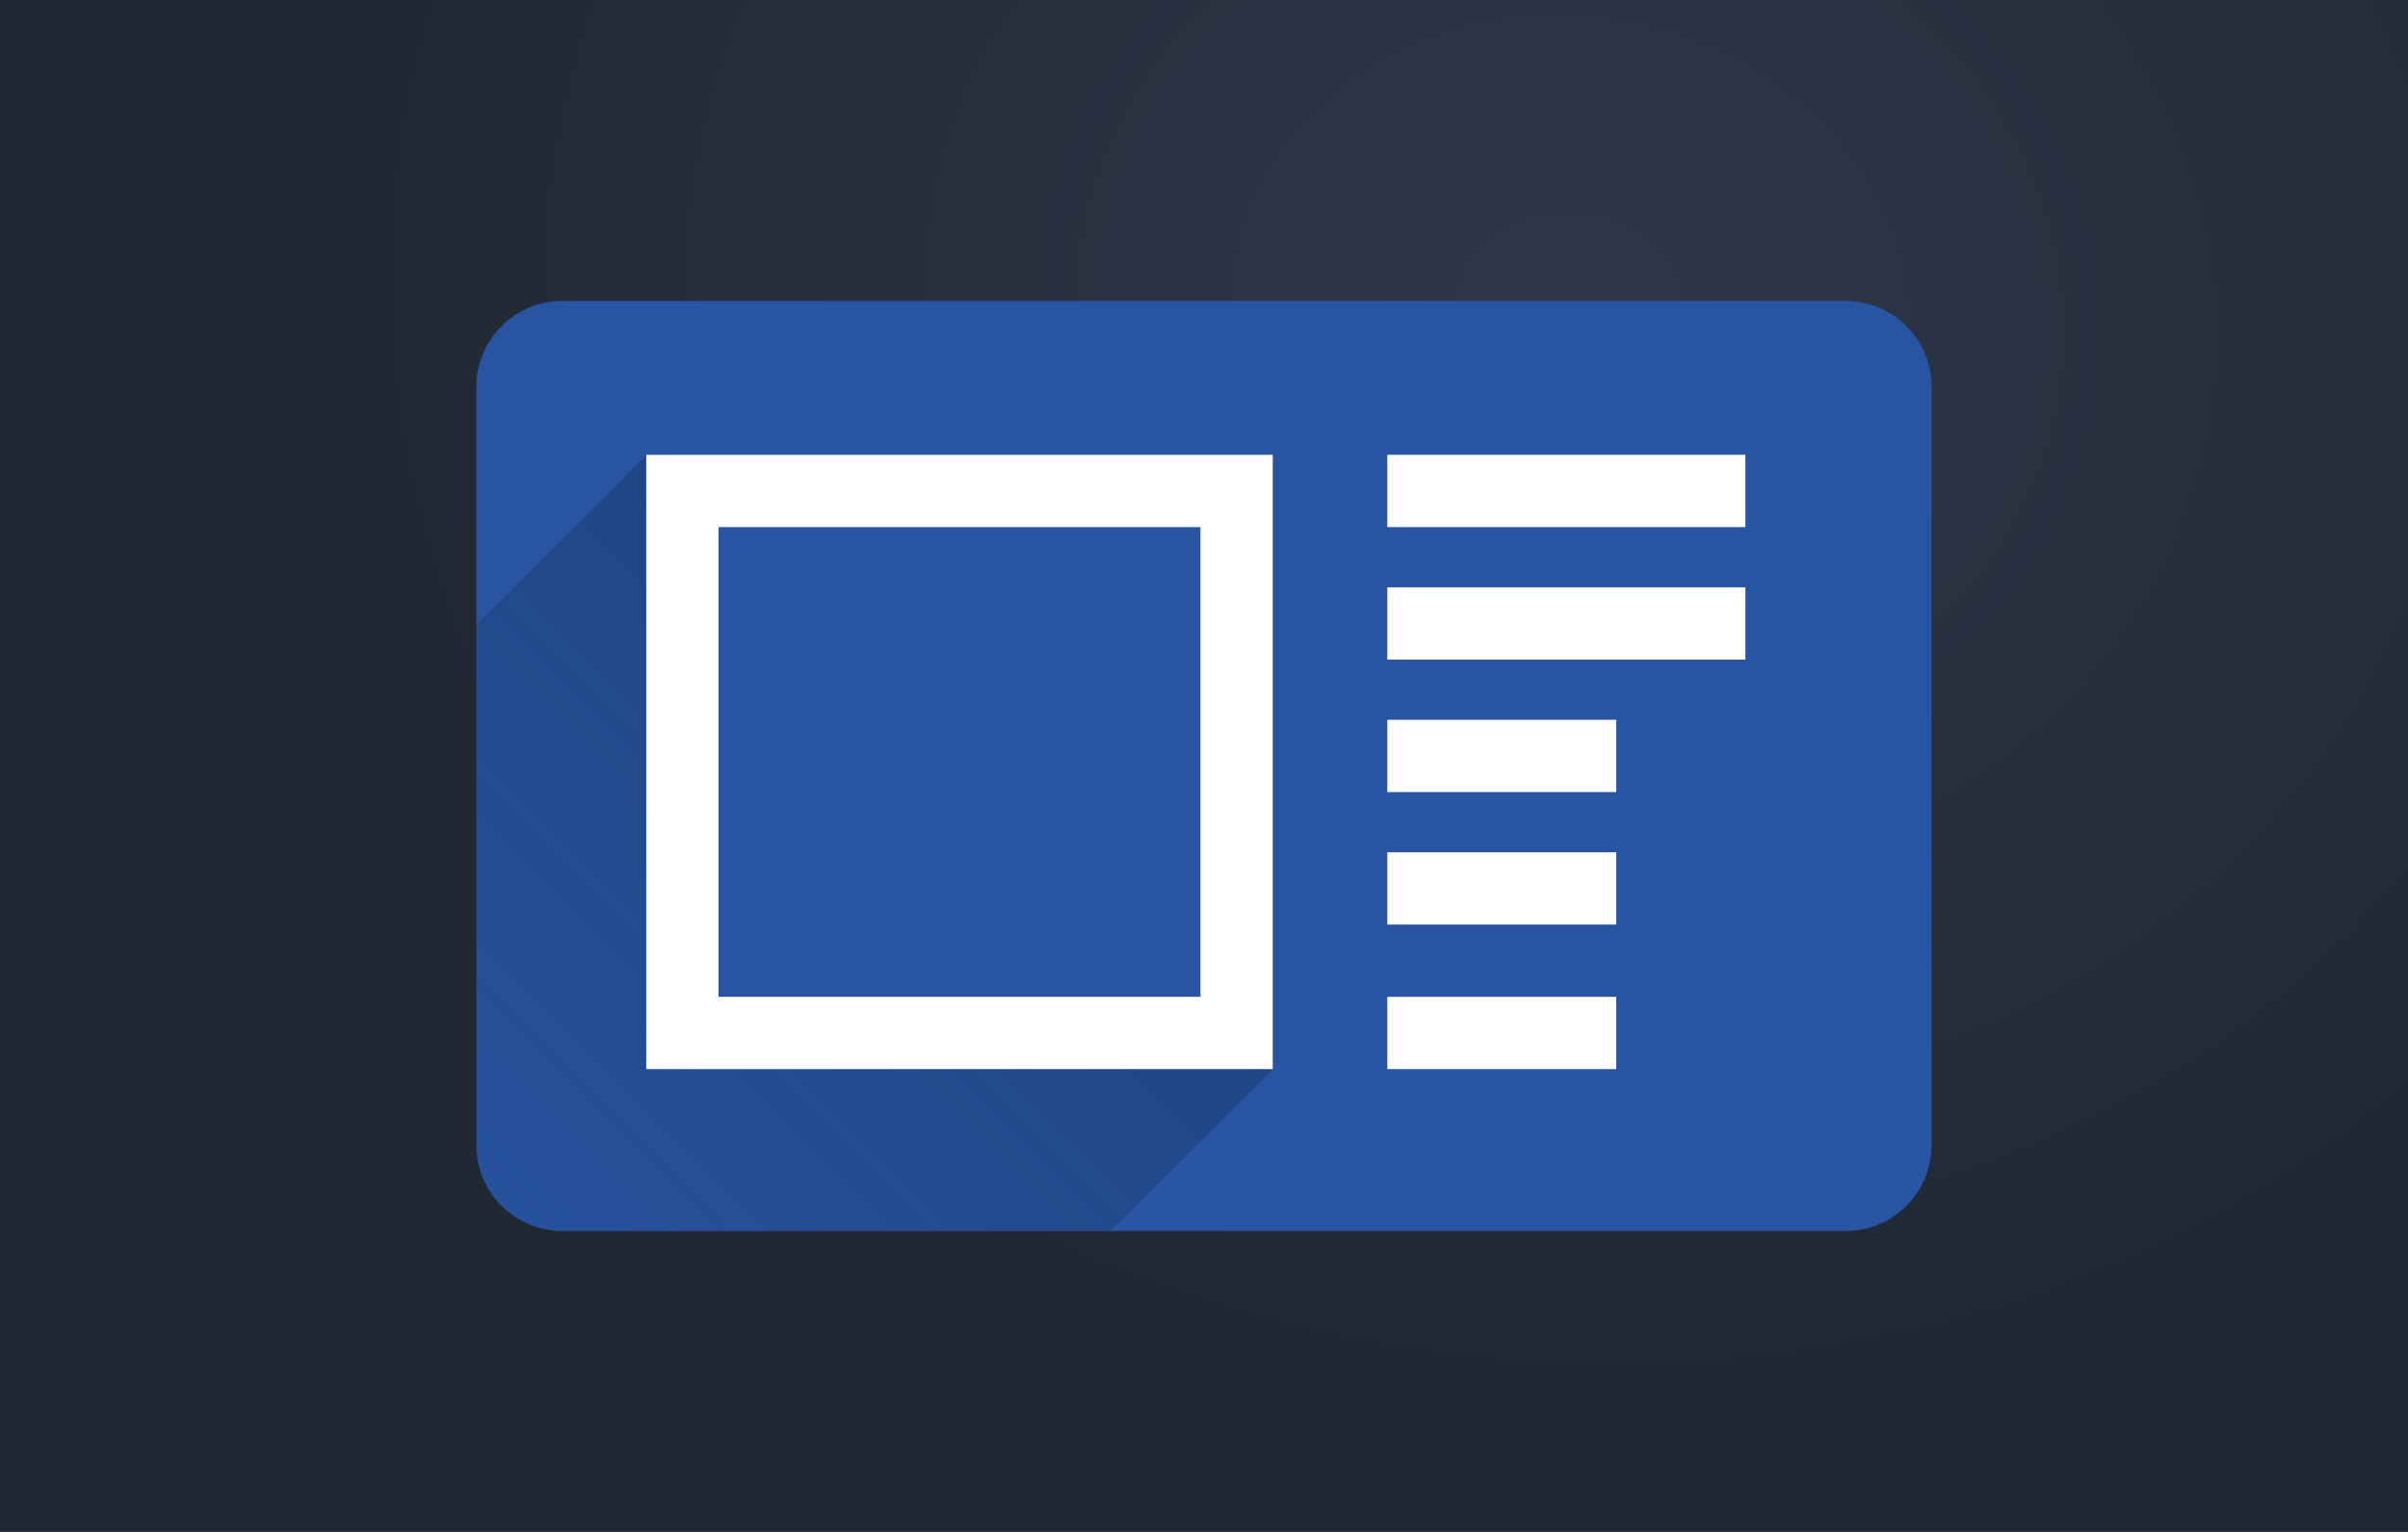
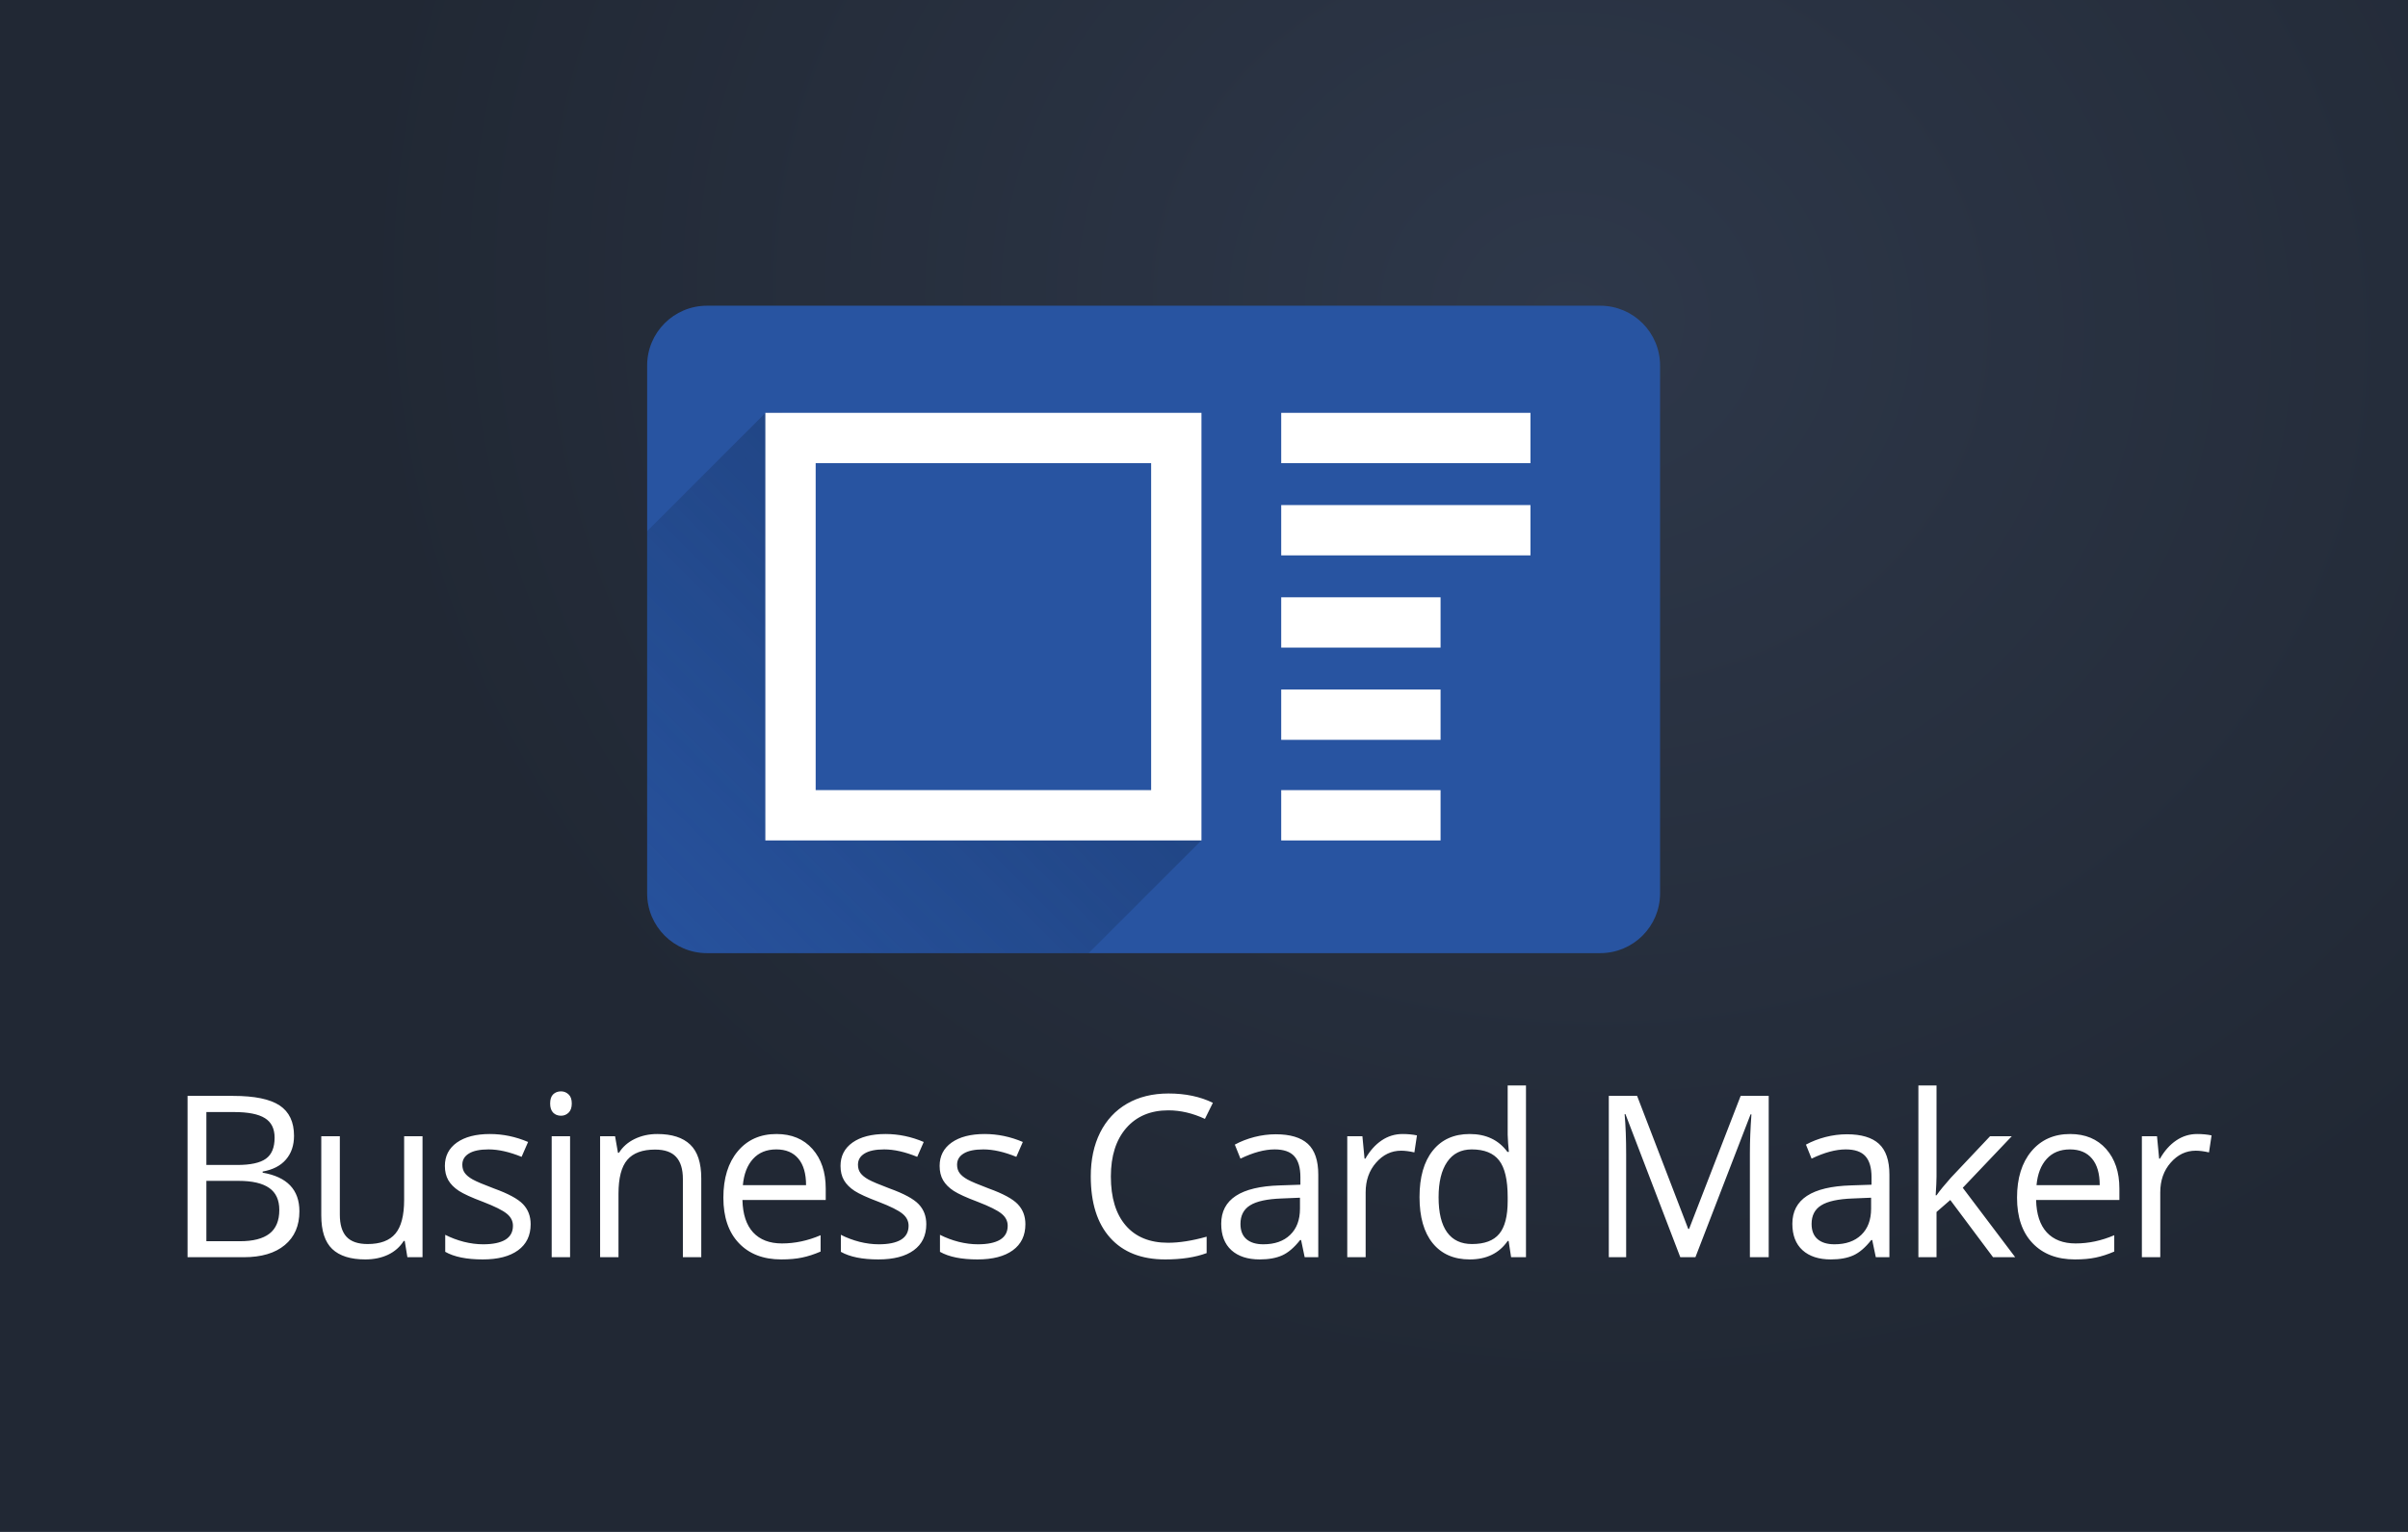
<svg xmlns="http://www.w3.org/2000/svg" xmlns:xlink="http://www.w3.org/1999/xlink" width="440" height="280" id="svg2" version="1.1">
  <defs id="defs4">
    <linearGradient xlink:href="#linearGradient3884" id="linearGradient3045" gradientUnits="userSpaceOnUse" x1="200" y1="772.362" x2="-20" y2="992.362" />
    <linearGradient id="linearGradient3884">
      <stop style="stop-color:#122648;stop-opacity:1;" offset="0" id="stop3886" />
      <stop style="stop-color:#122648;stop-opacity:0;" offset="1" id="stop3888" />
    </linearGradient>
    <clipPath clipPathUnits="userSpaceOnUse" id="clipPath3870">
      <path mask="none" id="path3872" d="M 61.349,687.71 -165.711,914.77 52.94,1129.216 280,902.155 254.771,876.927 69.759,889.541 l 0,-201.831 z" style="opacity:0.617;fill:url(#linearGradient3874);fill-opacity:1;stroke:none" />
    </clipPath>
    <radialGradient xlink:href="#linearGradient3831" id="radialGradient3837" cx="663.58" cy="187.326" fx="663.58" fy="187.326" r="460" gradientTransform="matrix(-0.9103665,0.4138029,-0.4347825,-0.9565217,1349.128,162.5036)" gradientUnits="userSpaceOnUse" />
    <linearGradient id="linearGradient3831">
      <stop style="stop-color:#2e384a;stop-opacity:1;" offset="0" id="stop3833" />
      <stop style="stop-color:#212834;stop-opacity:1;" offset="1" id="stop3835" />
    </linearGradient>
    <radialGradient r="460" fy="187.326" fx="663.58" cy="187.326" cx="663.58" gradientTransform="matrix(-0.4353927,0.1703894,-0.2079395,-0.3938619,678.4073,536.2744)" gradientUnits="userSpaceOnUse" id="radialGradient3072" xlink:href="#linearGradient3831" />
  </defs>
  <g id="layer1" transform="translate(-63.58036,-517.9139)">
    <rect style="fill:url(#radialGradient3072);fill-opacity:1;fill-rule:nonzero;stroke:none" id="rect3906" width="440" height="280" x="63.58" y="517.914" />
-     <g id="g3035" transform="matrix(0.5234201,0,0,0.5234201,-175.9124,386.0796)">
+     <g id="g3035" transform="matrix(0.364341,0,0,0.364341,-45.47042,443.7415)">
      <rect ry="30" rx="30" y="356.949" x="623.866" height="324.787" width="508" id="rect2989" style="fill:#2854a1;fill-opacity:1;stroke:none" />
      <rect clip-path="url(#clipPath3870)" style="opacity:0.35;fill:url(#linearGradient3045);fill-opacity:1;stroke:none" id="rect3868" width="508" height="324.787" x="2" y="633.969" rx="30" ry="30" transform="translate(621.866,-277.0197)" />
-       <path id="rect3014-3" d="m 683.148,410.701 0,214.501 218.718,0 0,-214.512 z m 25.237,25.226 168.244,0 0,164.038 -168.244,0 z" style="font-size:medium;font-style:normal;font-variant:normal;font-weight:normal;font-stretch:normal;text-indent:0;text-align:start;text-decoration:none;line-height:normal;letter-spacing:normal;word-spacing:normal;text-transform:none;direction:ltr;block-progression:tb;writing-mode:lr-tb;text-anchor:start;baseline-shift:baseline;color:#000000;fill:#ffffff;fill-opacity:1;stroke:none;stroke-width:28.267;marker:none;visibility:visible;display:inline;overflow:visible;enable-background:accumulate;font-family:Sans;-inkscape-font-specification:Sans" />
+       <path id="rect3014-3" d="m 683.148,410.701 0,214.501 218.718,0 0,-214.512 z m 25.237,25.226 168.244,0 0,164.038 -168.244,0 z" style="color:#000000;font-style:normal;font-variant:normal;font-weight:normal;font-stretch:normal;font-size:medium;line-height:normal;font-family:Sans;-inkscape-font-specification:Sans;text-indent:0;text-align:start;text-decoration:none;text-decoration-line:none;letter-spacing:normal;word-spacing:normal;text-transform:none;direction:ltr;block-progression:tb;writing-mode:lr-tb;baseline-shift:baseline;text-anchor:start;display:inline;overflow:visible;visibility:visible;fill:#ffffff;fill-opacity:1;stroke:none;stroke-width:28.267;marker:none;enable-background:accumulate" />
      <path id="rect3784-9" d="m 941.866,410.69 125,0 0,25.237 -125,0 z" style="fill:#ffffff;fill-opacity:1;stroke:none" />
      <path style="fill:#ffffff;fill-opacity:1;stroke:none" d="m 941.866,456.957 125,0 0,25.237 -125,0 z" id="path2995" />
      <path id="path2997" d="m 941.866,503.224 79.916,0 0,25.237 -79.916,0 z" style="fill:#ffffff;fill-opacity:1;stroke:none" />
      <path style="fill:#ffffff;fill-opacity:1;stroke:none" d="m 941.866,549.492 79.916,0 0,25.237 -79.916,0 z" id="path2999" />
      <path id="path3001" d="m 941.866,599.965 79.916,0 0,25.237 -79.916,0 z" style="fill:#ffffff;fill-opacity:1;stroke:none" />
    </g>
+     <text xml:space="preserve" style="font-style:normal;font-weight:normal;font-size:41.311px;line-height:125%;font-family:Sans;letter-spacing:-1.181px;word-spacing:0px;fill:#000000;fill-opacity:1;stroke:none" x="93.805" y="747.703" id="text3922">
+       <tspan id="tspan3924" x="93.805" y="747.703" style="font-style:normal;font-variant:normal;font-weight:normal;font-stretch:normal;font-family:'Open Sans';-inkscape-font-specification:'Open Sans';letter-spacing:-1.6px;fill:#ffffff">Business Card Maker</tspan>
+     </text>
  </g>
</svg>
